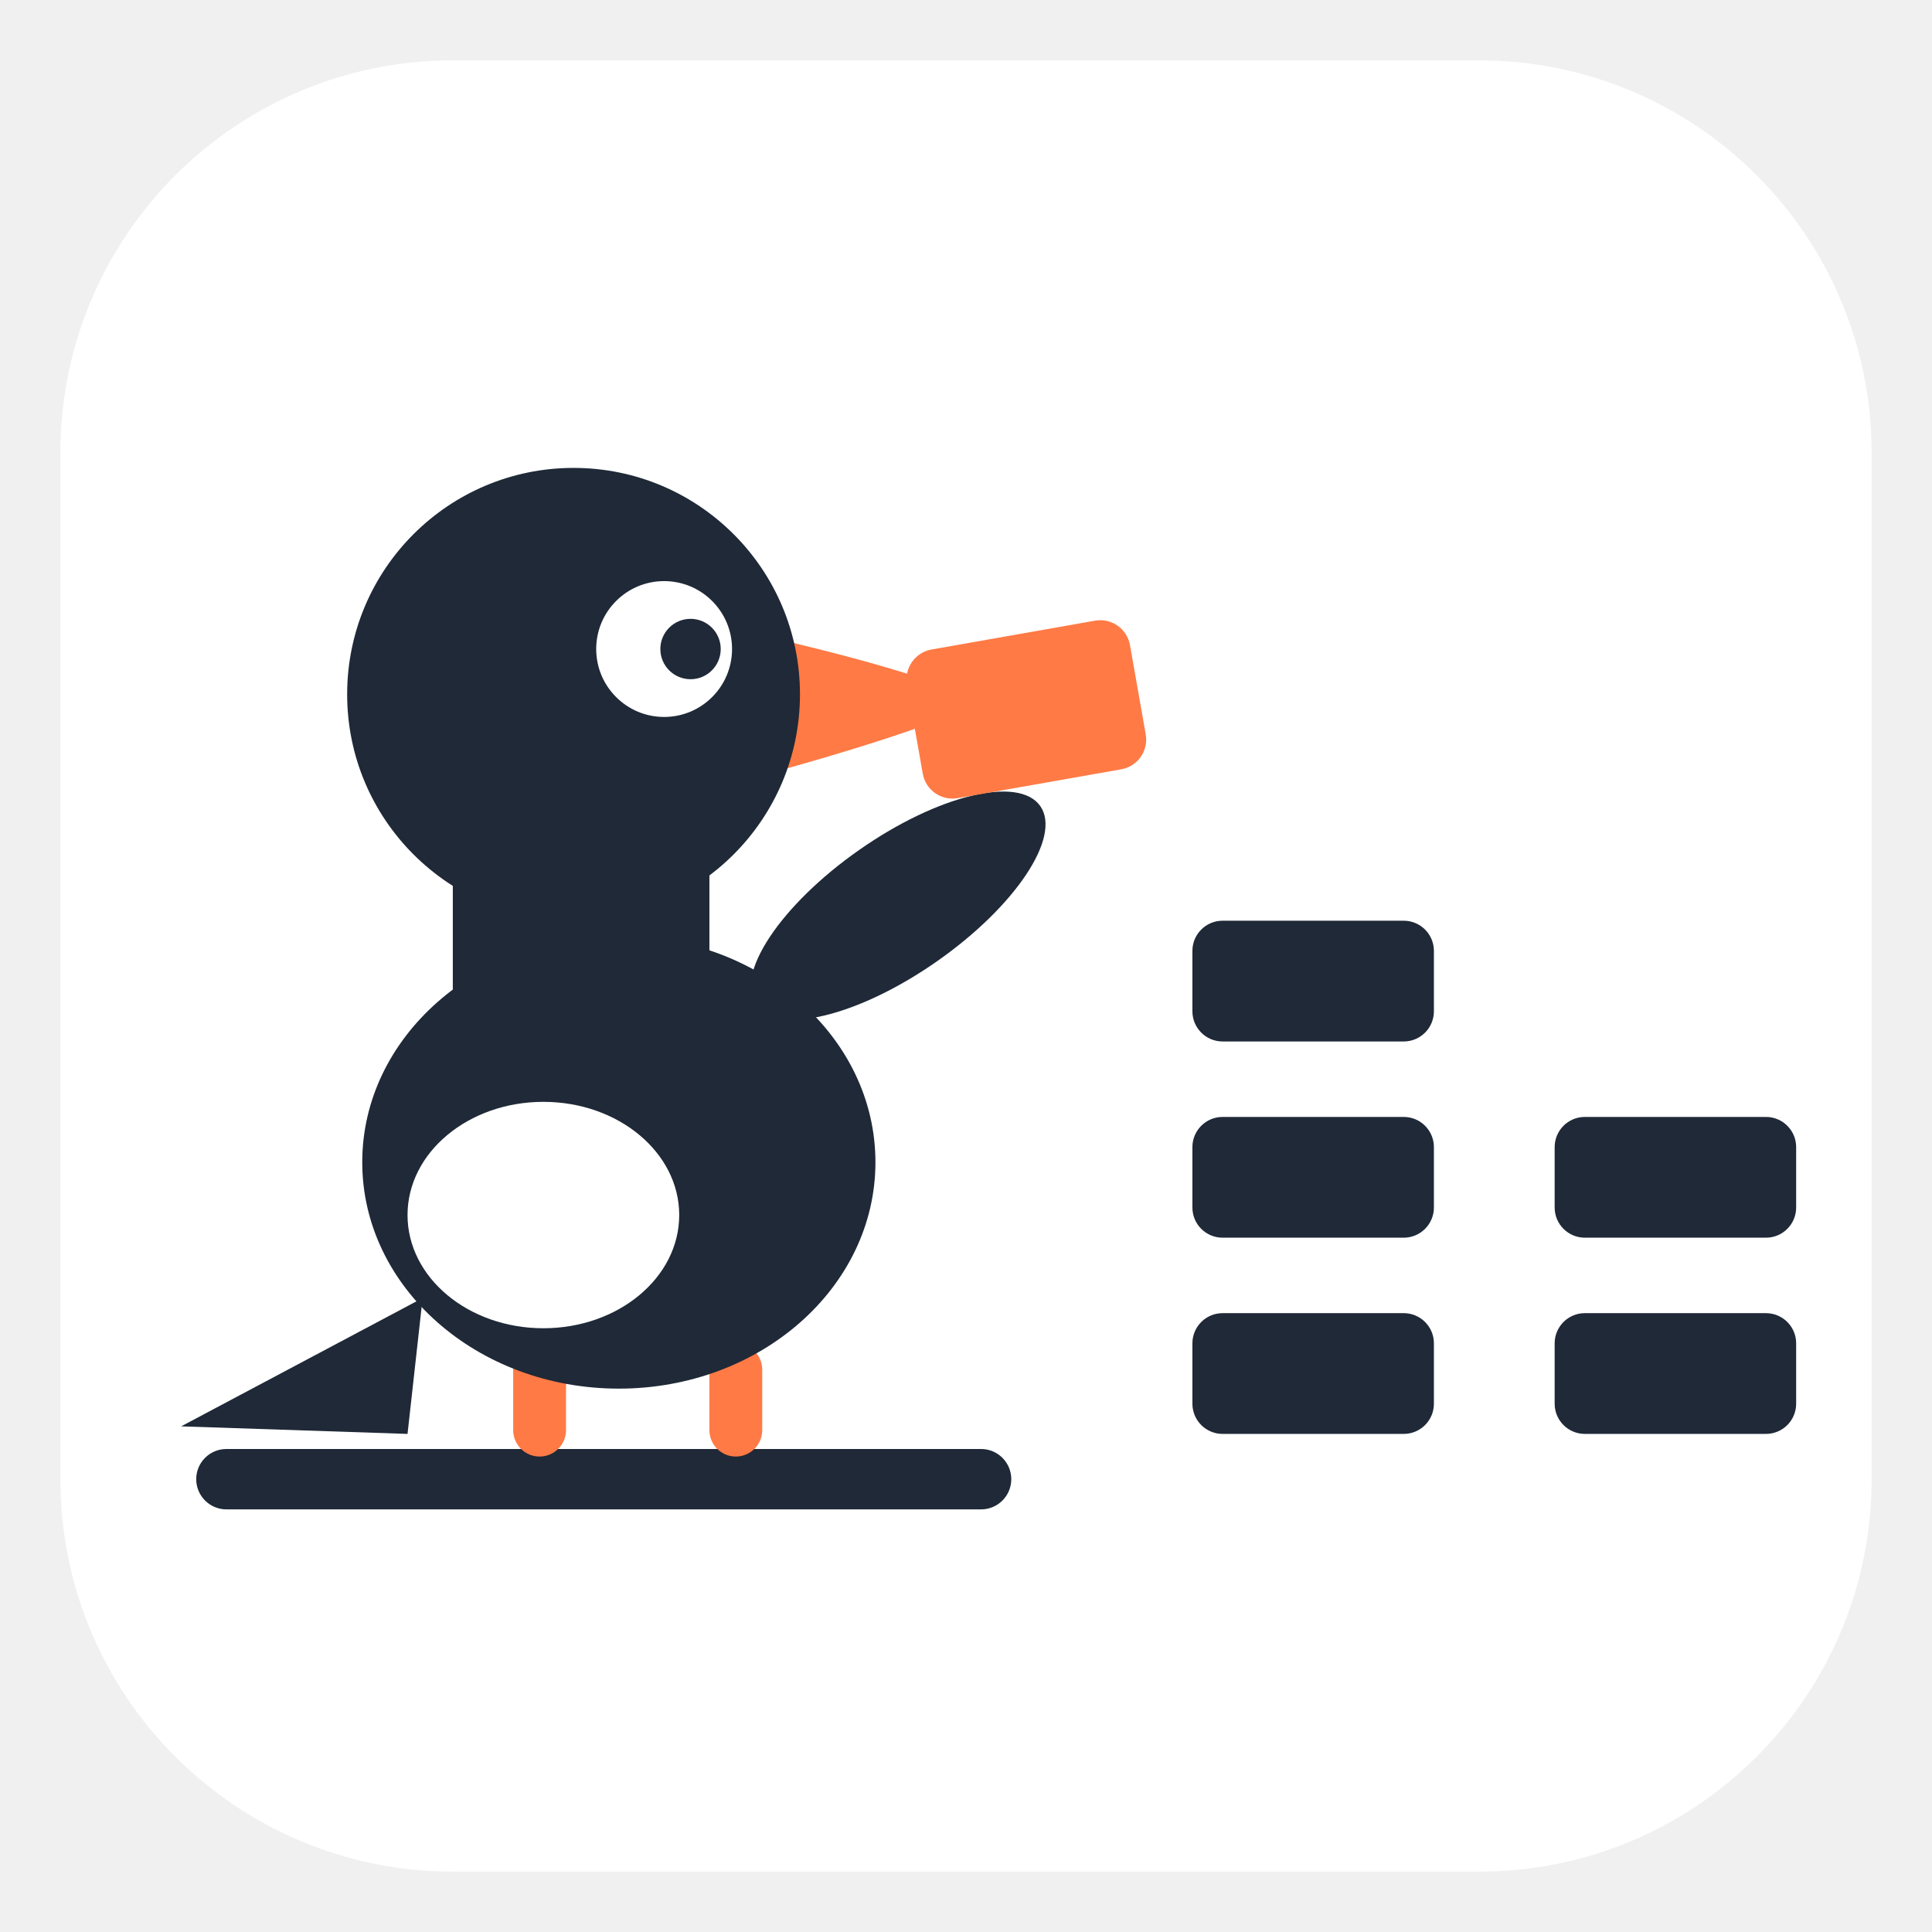
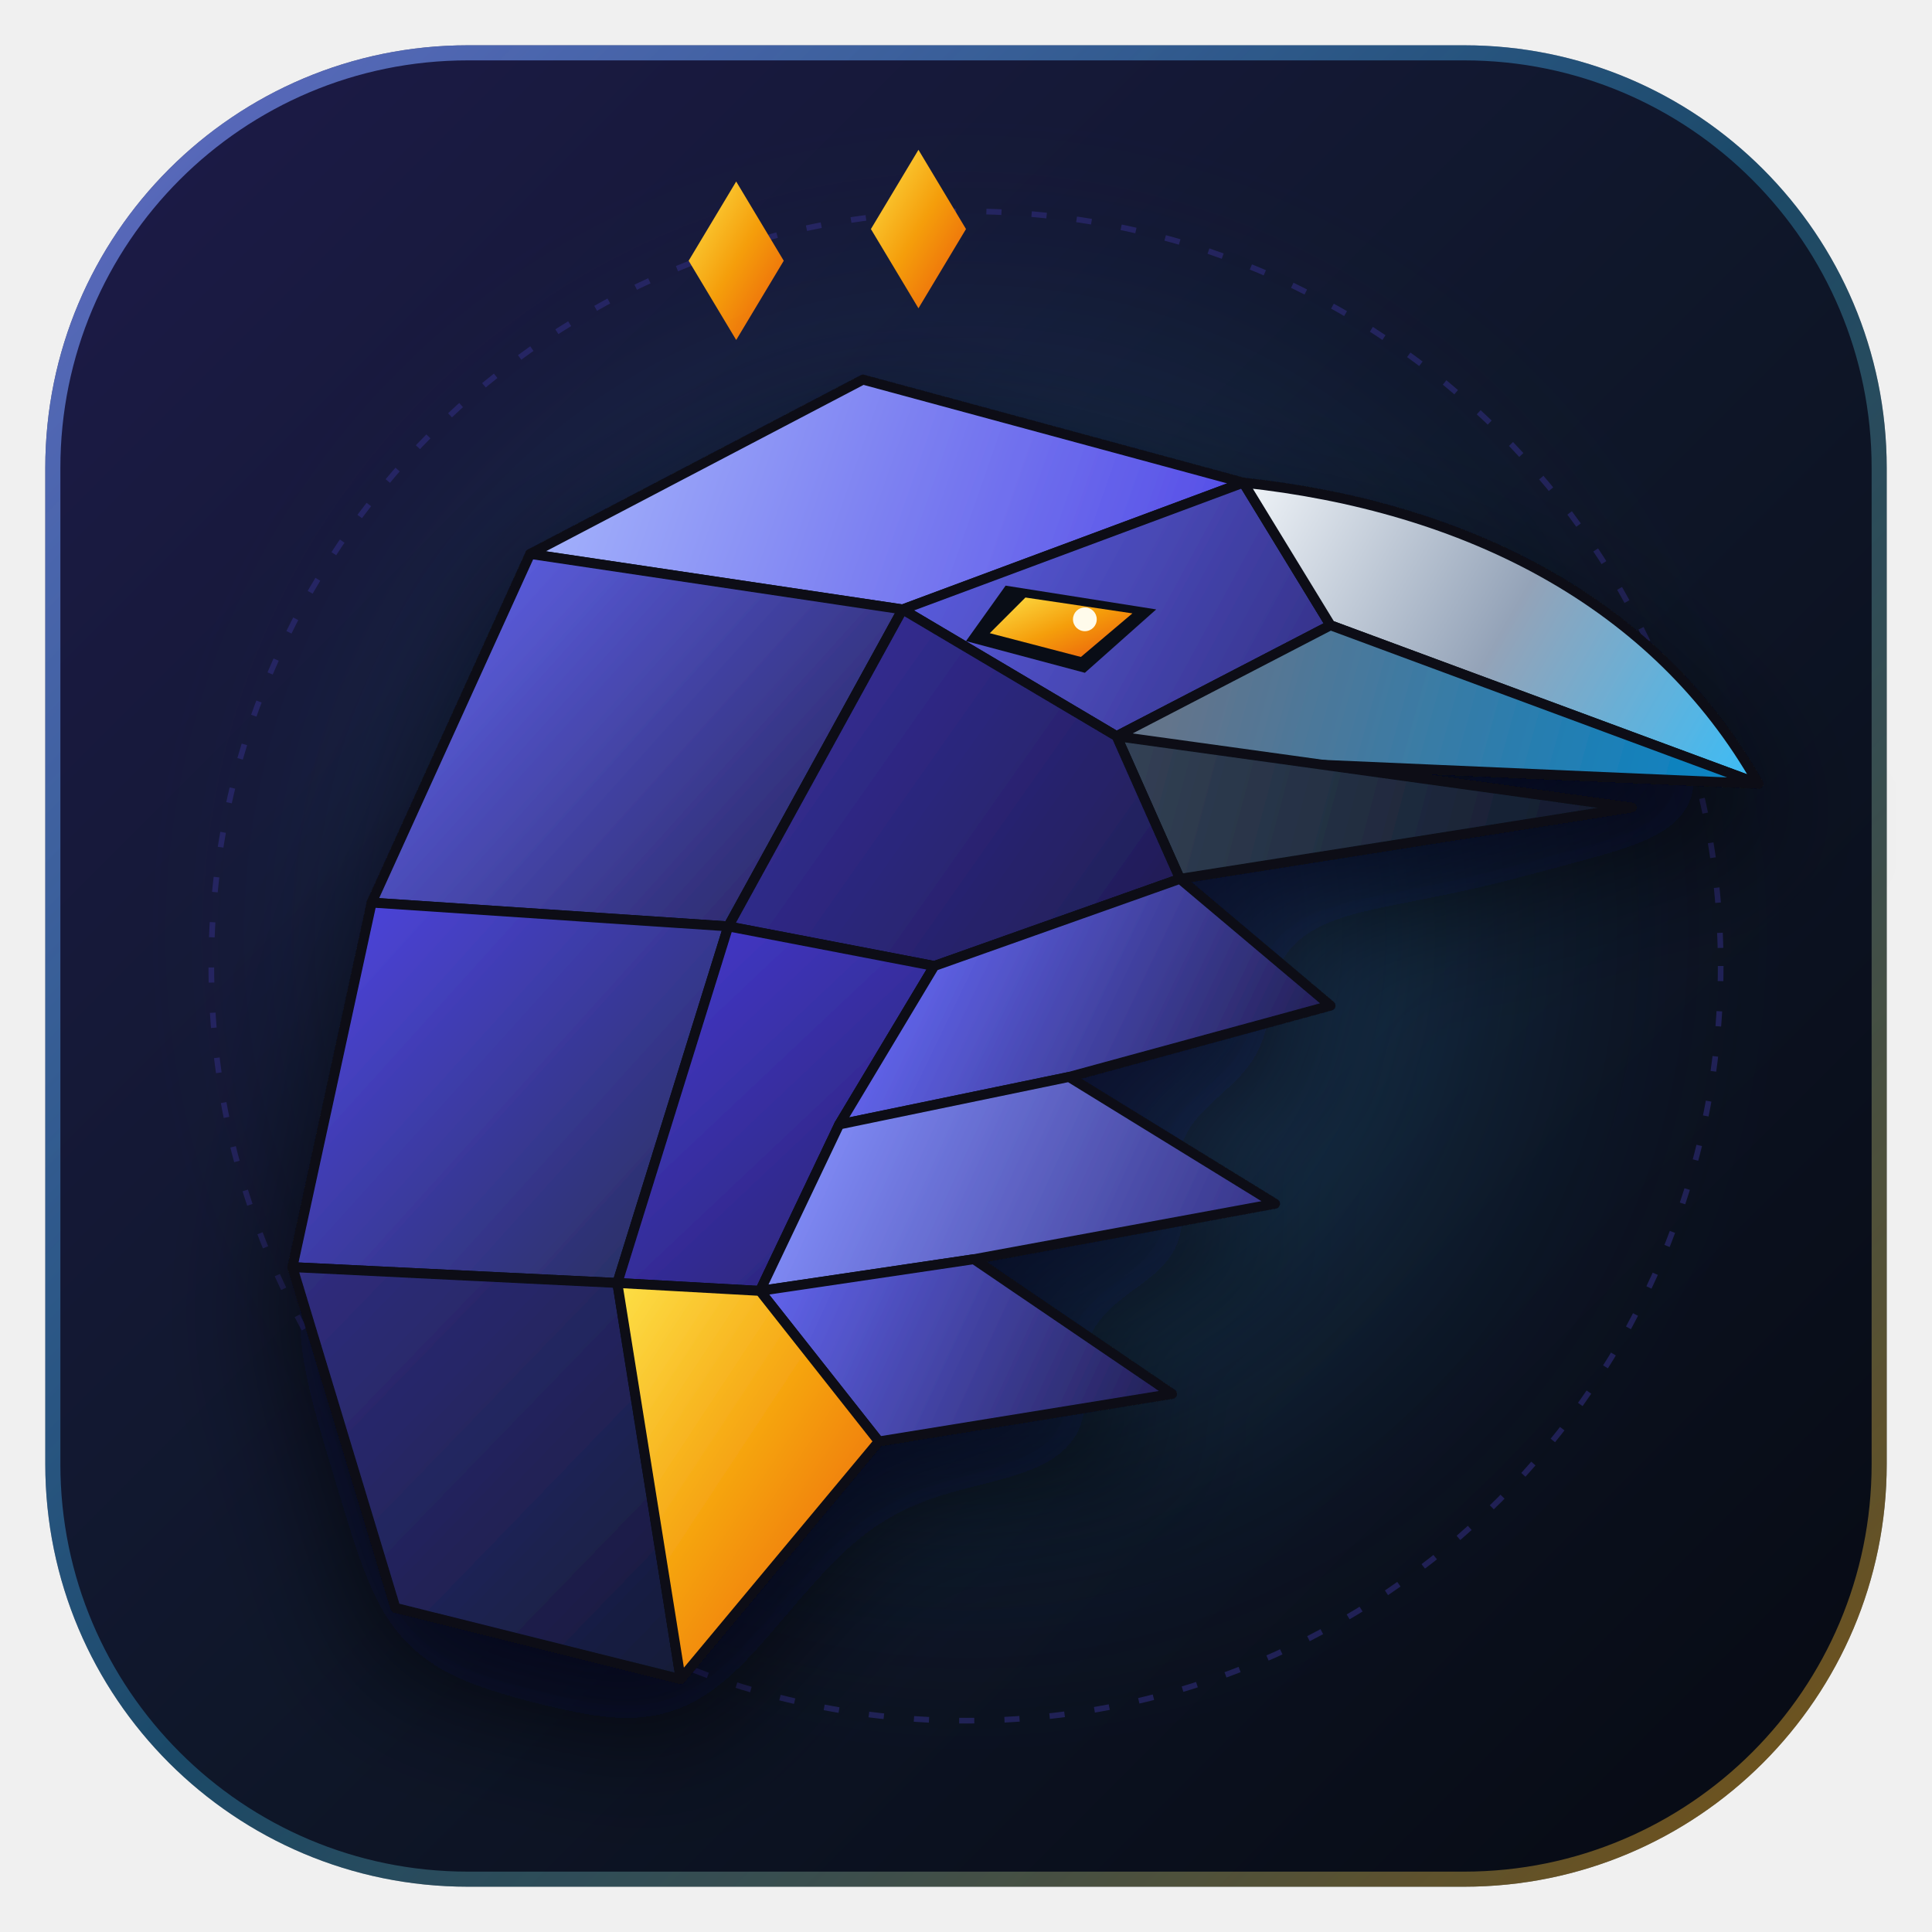
- <svg xmlns="http://www.w3.org/2000/svg" viewBox="0 0 256 256" width="256" height="256" role="img">
-   <rect x="8" y="8" width="240" height="240" rx="52" fill="#FFFFFF" />
-   <rect x="158" y="122" width="32" height="16" rx="4" fill="#1F2937" />
-   <rect x="158" y="148" width="32" height="16" rx="4" fill="#1F2937" />
-   <rect x="158" y="174" width="32" height="16" rx="4" fill="#1F2937" />
-   <rect x="206" y="148" width="32" height="16" rx="4" fill="#1F2937" />
-   <rect x="206" y="174" width="32" height="16" rx="4" fill="#1F2937" />
-   <rect x="26" y="192" width="108" height="8" rx="4" fill="#1F2937" />
-   <polygon points="56,172 24,189 54,190" fill="#1F2937" />
-   <rect x="68" y="178" width="7" height="15" rx="3.5" fill="#FF7A45" />
-   <rect x="94" y="178" width="7" height="15" rx="3.5" fill="#FF7A45" />
-   <path d="M100,84 Q122,89 130,93 Q122,97 100,103 Z" fill="#FF7A45" />
-   <ellipse cx="82" cy="154" rx="34" ry="30" fill="#1F2937" />
-   <ellipse cx="72" cy="161" rx="18" ry="15" fill="#FFFFFF" />
-   <rect x="60" y="94" width="34" height="40" fill="#1F2937" />
-   <circle cx="76" cy="92" r="30" fill="#1F2937" />
-   <ellipse cx="119" cy="120" rx="23" ry="9" transform="rotate(-35 119 120)" fill="#1F2937" />
-   <circle cx="88" cy="86" r="9" fill="#FFFFFF" />
-   <circle cx="91.5" cy="86" r="4" fill="#1F2937" />
-   <rect x="121" y="84" width="30" height="20" rx="4" transform="rotate(-10 136 94)" fill="#FF7A45" />
+ <svg xmlns="http://www.w3.org/2000/svg" viewBox="0 0 512 512" width="512" height="512" role="img" aria-label="Rävn">
+   <defs>
+     <linearGradient id="bg1" x1="0" y1="0" x2="512" y2="512" gradientUnits="userSpaceOnUse">
+       <stop offset="0%" stop-color="#1E1B4B" />
+       <stop offset="50%" stop-color="#0F172A" />
+       <stop offset="100%" stop-color="#060911" />
+     </linearGradient>
+     <radialGradient id="halo1" cx="256" cy="248" r="224" gradientUnits="userSpaceOnUse">
+       <stop offset="0%" stop-color="#6366F1" stop-opacity="0.35" />
+       <stop offset="55%" stop-color="#38BDF8" stop-opacity="0.10" />
+       <stop offset="100%" stop-color="#0F172A" stop-opacity="0" />
+     </radialGradient>
+     <linearGradient id="rim1" x1="12" y1="12" x2="500" y2="500" gradientUnits="userSpaceOnUse">
+       <stop offset="0%" stop-color="#818CF8" stop-opacity="0.7" />
+       <stop offset="50%" stop-color="#38BDF8" stop-opacity="0.3" />
+       <stop offset="100%" stop-color="#F59E0B" stop-opacity="0.5" />
+     </linearGradient>
+     <linearGradient id="crownFacet" x1="156" y1="108" x2="328" y2="168" gradientUnits="userSpaceOnUse">
+       <stop offset="0%" stop-color="#A5B4FC" />
+       <stop offset="100%" stop-color="#4F46E5" />
+     </linearGradient>
+     <linearGradient id="browFacet" x1="230" y1="132" x2="348" y2="196" gradientUnits="userSpaceOnUse">
+       <stop offset="0%" stop-color="#6366F1" />
+       <stop offset="100%" stop-color="#312E81" />
+     </linearGradient>
+     <linearGradient id="napeFacet" x1="118" y1="148" x2="238" y2="256" gradientUnits="userSpaceOnUse">
+       <stop offset="0%" stop-color="#6366F1" />
+       <stop offset="100%" stop-color="#1E1B4B" />
+     </linearGradient>
+     <linearGradient id="cheekFacet" x1="196" y1="168" x2="318" y2="254" gradientUnits="userSpaceOnUse">
+       <stop offset="0%" stop-color="#3730A3" />
+       <stop offset="100%" stop-color="#1E1B4B" />
+     </linearGradient>
+     <linearGradient id="mantleUpper" x1="92" y1="236" x2="216" y2="348" gradientUnits="userSpaceOnUse">
+       <stop offset="0%" stop-color="#4F46E5" />
+       <stop offset="100%" stop-color="#1E293B" />
+     </linearGradient>
+     <linearGradient id="mantleLower" x1="96" y1="316" x2="220" y2="436" gradientUnits="userSpaceOnUse">
+       <stop offset="0%" stop-color="#312E81" />
+       <stop offset="100%" stop-color="#0F172A" />
+     </linearGradient>
+     <linearGradient id="breastFacet" x1="184" y1="246" x2="282" y2="350" gradientUnits="userSpaceOnUse">
+       <stop offset="0%" stop-color="#4338CA" />
+       <stop offset="100%" stop-color="#1E1B4B" />
+     </linearGradient>
+     <linearGradient id="hackle1" x1="248" y1="234" x2="348" y2="282" gradientUnits="userSpaceOnUse">
+       <stop offset="0%" stop-color="#6366F1" />
+       <stop offset="100%" stop-color="#1E1B4B" />
+     </linearGradient>
+     <linearGradient id="hackle2" x1="224" y1="282" x2="334" y2="332" gradientUnits="userSpaceOnUse">
+       <stop offset="0%" stop-color="#818CF8" />
+       <stop offset="100%" stop-color="#312E81" />
+     </linearGradient>
+     <linearGradient id="hackle3" x1="204" y1="332" x2="308" y2="380" gradientUnits="userSpaceOnUse">
+       <stop offset="0%" stop-color="#6366F1" />
+       <stop offset="100%" stop-color="#1E1B4B" />
+     </linearGradient>
+     <linearGradient id="beakTop" x1="324" y1="136" x2="456" y2="212" gradientUnits="userSpaceOnUse">
+       <stop offset="0%" stop-color="#F1F5F9" />
+       <stop offset="50%" stop-color="#94A3B8" />
+       <stop offset="100%" stop-color="#38BDF8" />
+     </linearGradient>
+     <linearGradient id="beakMid" x1="312" y1="172" x2="456" y2="212" gradientUnits="userSpaceOnUse">
+       <stop offset="0%" stop-color="#64748B" />
+       <stop offset="100%" stop-color="#0284C7" />
+     </linearGradient>
+     <linearGradient id="beakBot" x1="296" y1="198" x2="424" y2="232" gradientUnits="userSpaceOnUse">
+       <stop offset="0%" stop-color="#334155" />
+       <stop offset="100%" stop-color="#0F172A" />
+     </linearGradient>
+     <linearGradient id="amberGlow" x1="0" y1="0" x2="1" y2="1">
+       <stop offset="0%" stop-color="#FDE047" />
+       <stop offset="50%" stop-color="#F59E0B" />
+       <stop offset="100%" stop-color="#EA580C" />
+     </linearGradient>
+     <filter id="shadow1" x="-15%" y="-15%" width="130%" height="130%">
+       <feDropShadow dx="0" dy="14" stdDeviation="16" flood-color="#020617" flood-opacity="0.7" />
+     </filter>
+   </defs>
+   <rect x="12" y="12" width="488" height="488" rx="112" fill="url(#bg1)" />
+   <circle cx="256" cy="256" r="224" fill="url(#halo1)" />
+   <rect x="14" y="14" width="484" height="484" rx="110" fill="none" stroke="url(#rim1)" stroke-width="4" />
+   <circle cx="256" cy="256" r="200" fill="none" stroke="#312E81" stroke-width="1.5" stroke-dasharray="4 8" opacity="0.55" />
+   <g transform="translate(256, 256) scale(1.05) translate(-256, -256)">
+     <g fill="url(#amberGlow)">
+       <polygon points="198,58 210,78 198,98 186,78" />
+       <polygon points="244,50 256,70 244,90 232,70" />
+     </g>
+     <g filter="url(#shadow1)" stroke="#090D16" stroke-width="2.5" stroke-linejoin="round">
+       <polygon points="146,152 230,108 326,134 240,166" fill="url(#crownFacet)" />
+       <polygon points="240,166 326,134 348,170 294,198" fill="url(#browFacet)" />
+       <path d="M 326,134 C 382,140 430,164 456,210 L 348,170 Z" fill="url(#beakTop)" />
+       <polygon points="348,170 456,210 318,204 294,198" fill="url(#beakMid)" />
+       <polygon points="294,198 424,216 310,234" fill="url(#beakBot)" />
+       <polygon points="146,152 240,166 196,246 106,240" fill="url(#napeFacet)" />
+       <polygon points="240,166 294,198 310,234 248,256 196,246" fill="url(#cheekFacet)" />
+       <polygon points="106,240 196,246 168,336 86,332" fill="url(#mantleUpper)" />
+       <polygon points="196,246 248,256 224,296 204,338 168,336" fill="url(#breastFacet)" />
+       <polygon points="248,256 310,234 348,266 282,284 224,296" fill="url(#hackle1)" />
+       <polygon points="224,296 282,284 334,316 258,330 204,338" fill="url(#hackle2)" />
+       <polygon points="204,338 258,330 308,364 234,376" fill="url(#hackle3)" />
+       <polygon points="86,332 168,336 184,436 112,418" fill="url(#mantleLower)" />
+       <polygon points="168,336 204,338 234,376 184,436" fill="url(#amberGlow)" />
+     </g>
+     <polygon points="266,160 304,166 286,182 256,174" fill="#090D16" />
+     <polygon points="271,163 298,167 285,178 262,172" fill="url(#amberGlow)" />
+     <circle cx="286" cy="168.5" r="3" fill="#FFFBEB" />
+   </g>
</svg>
